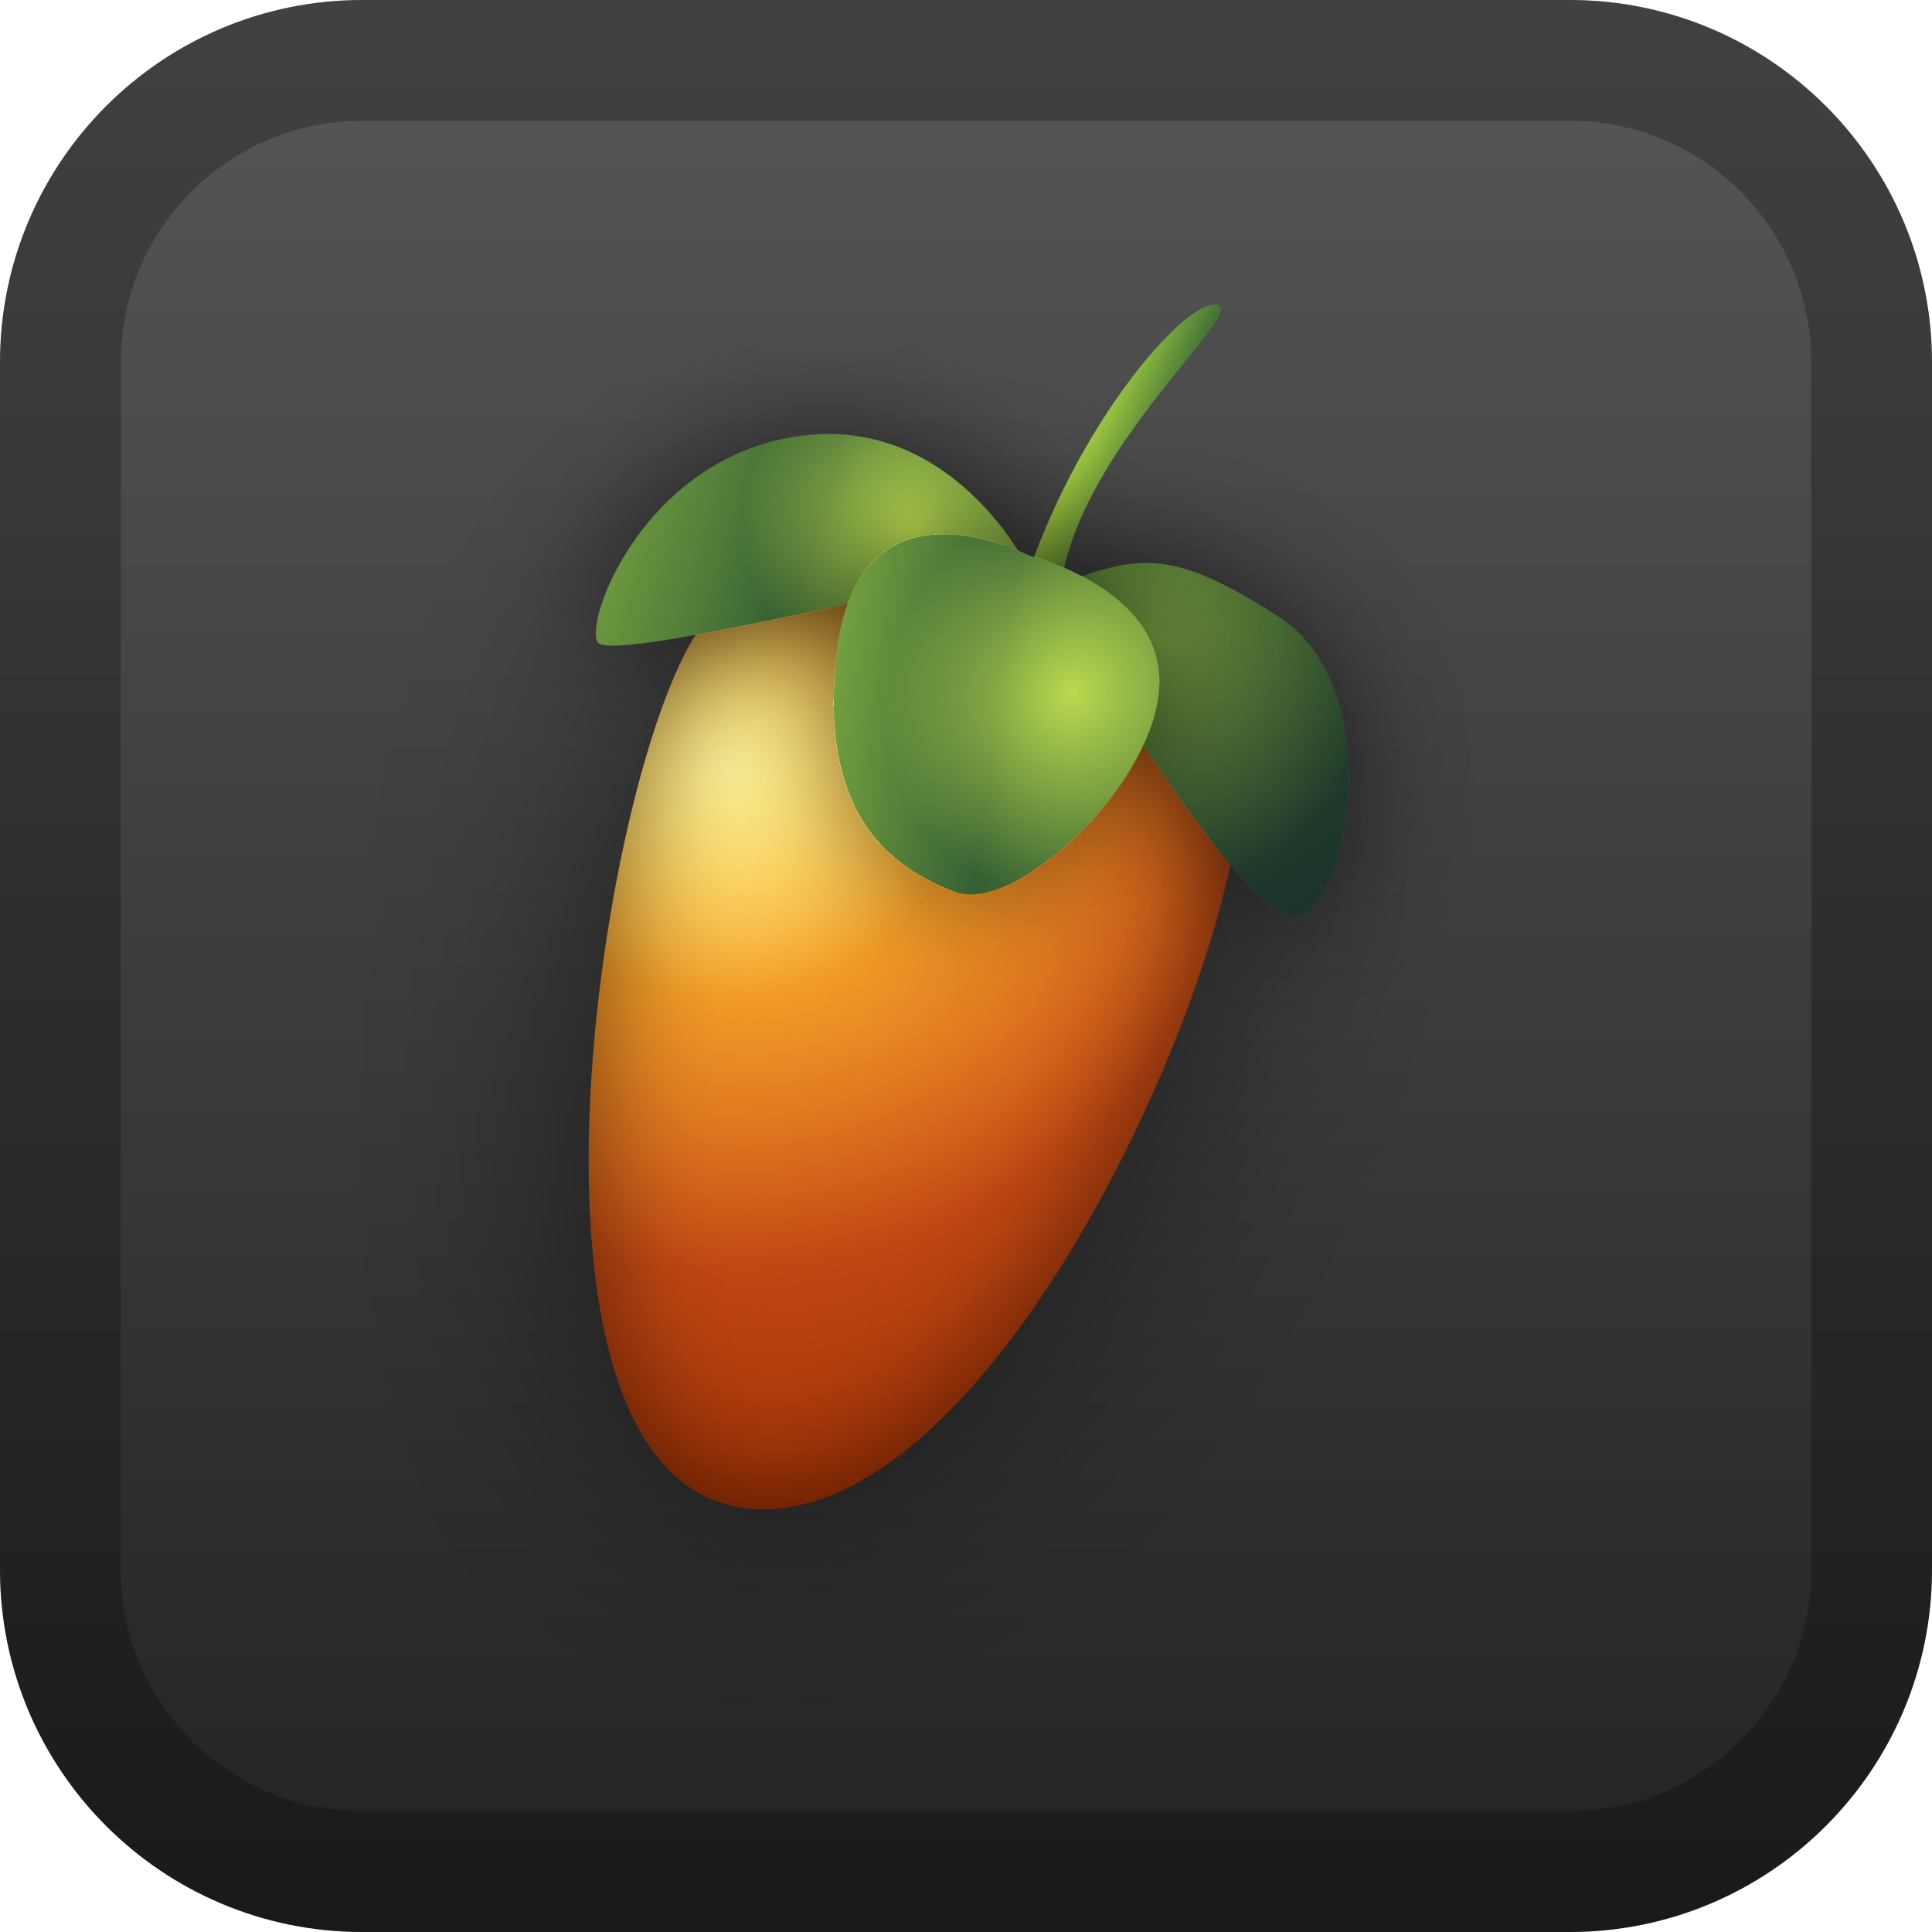
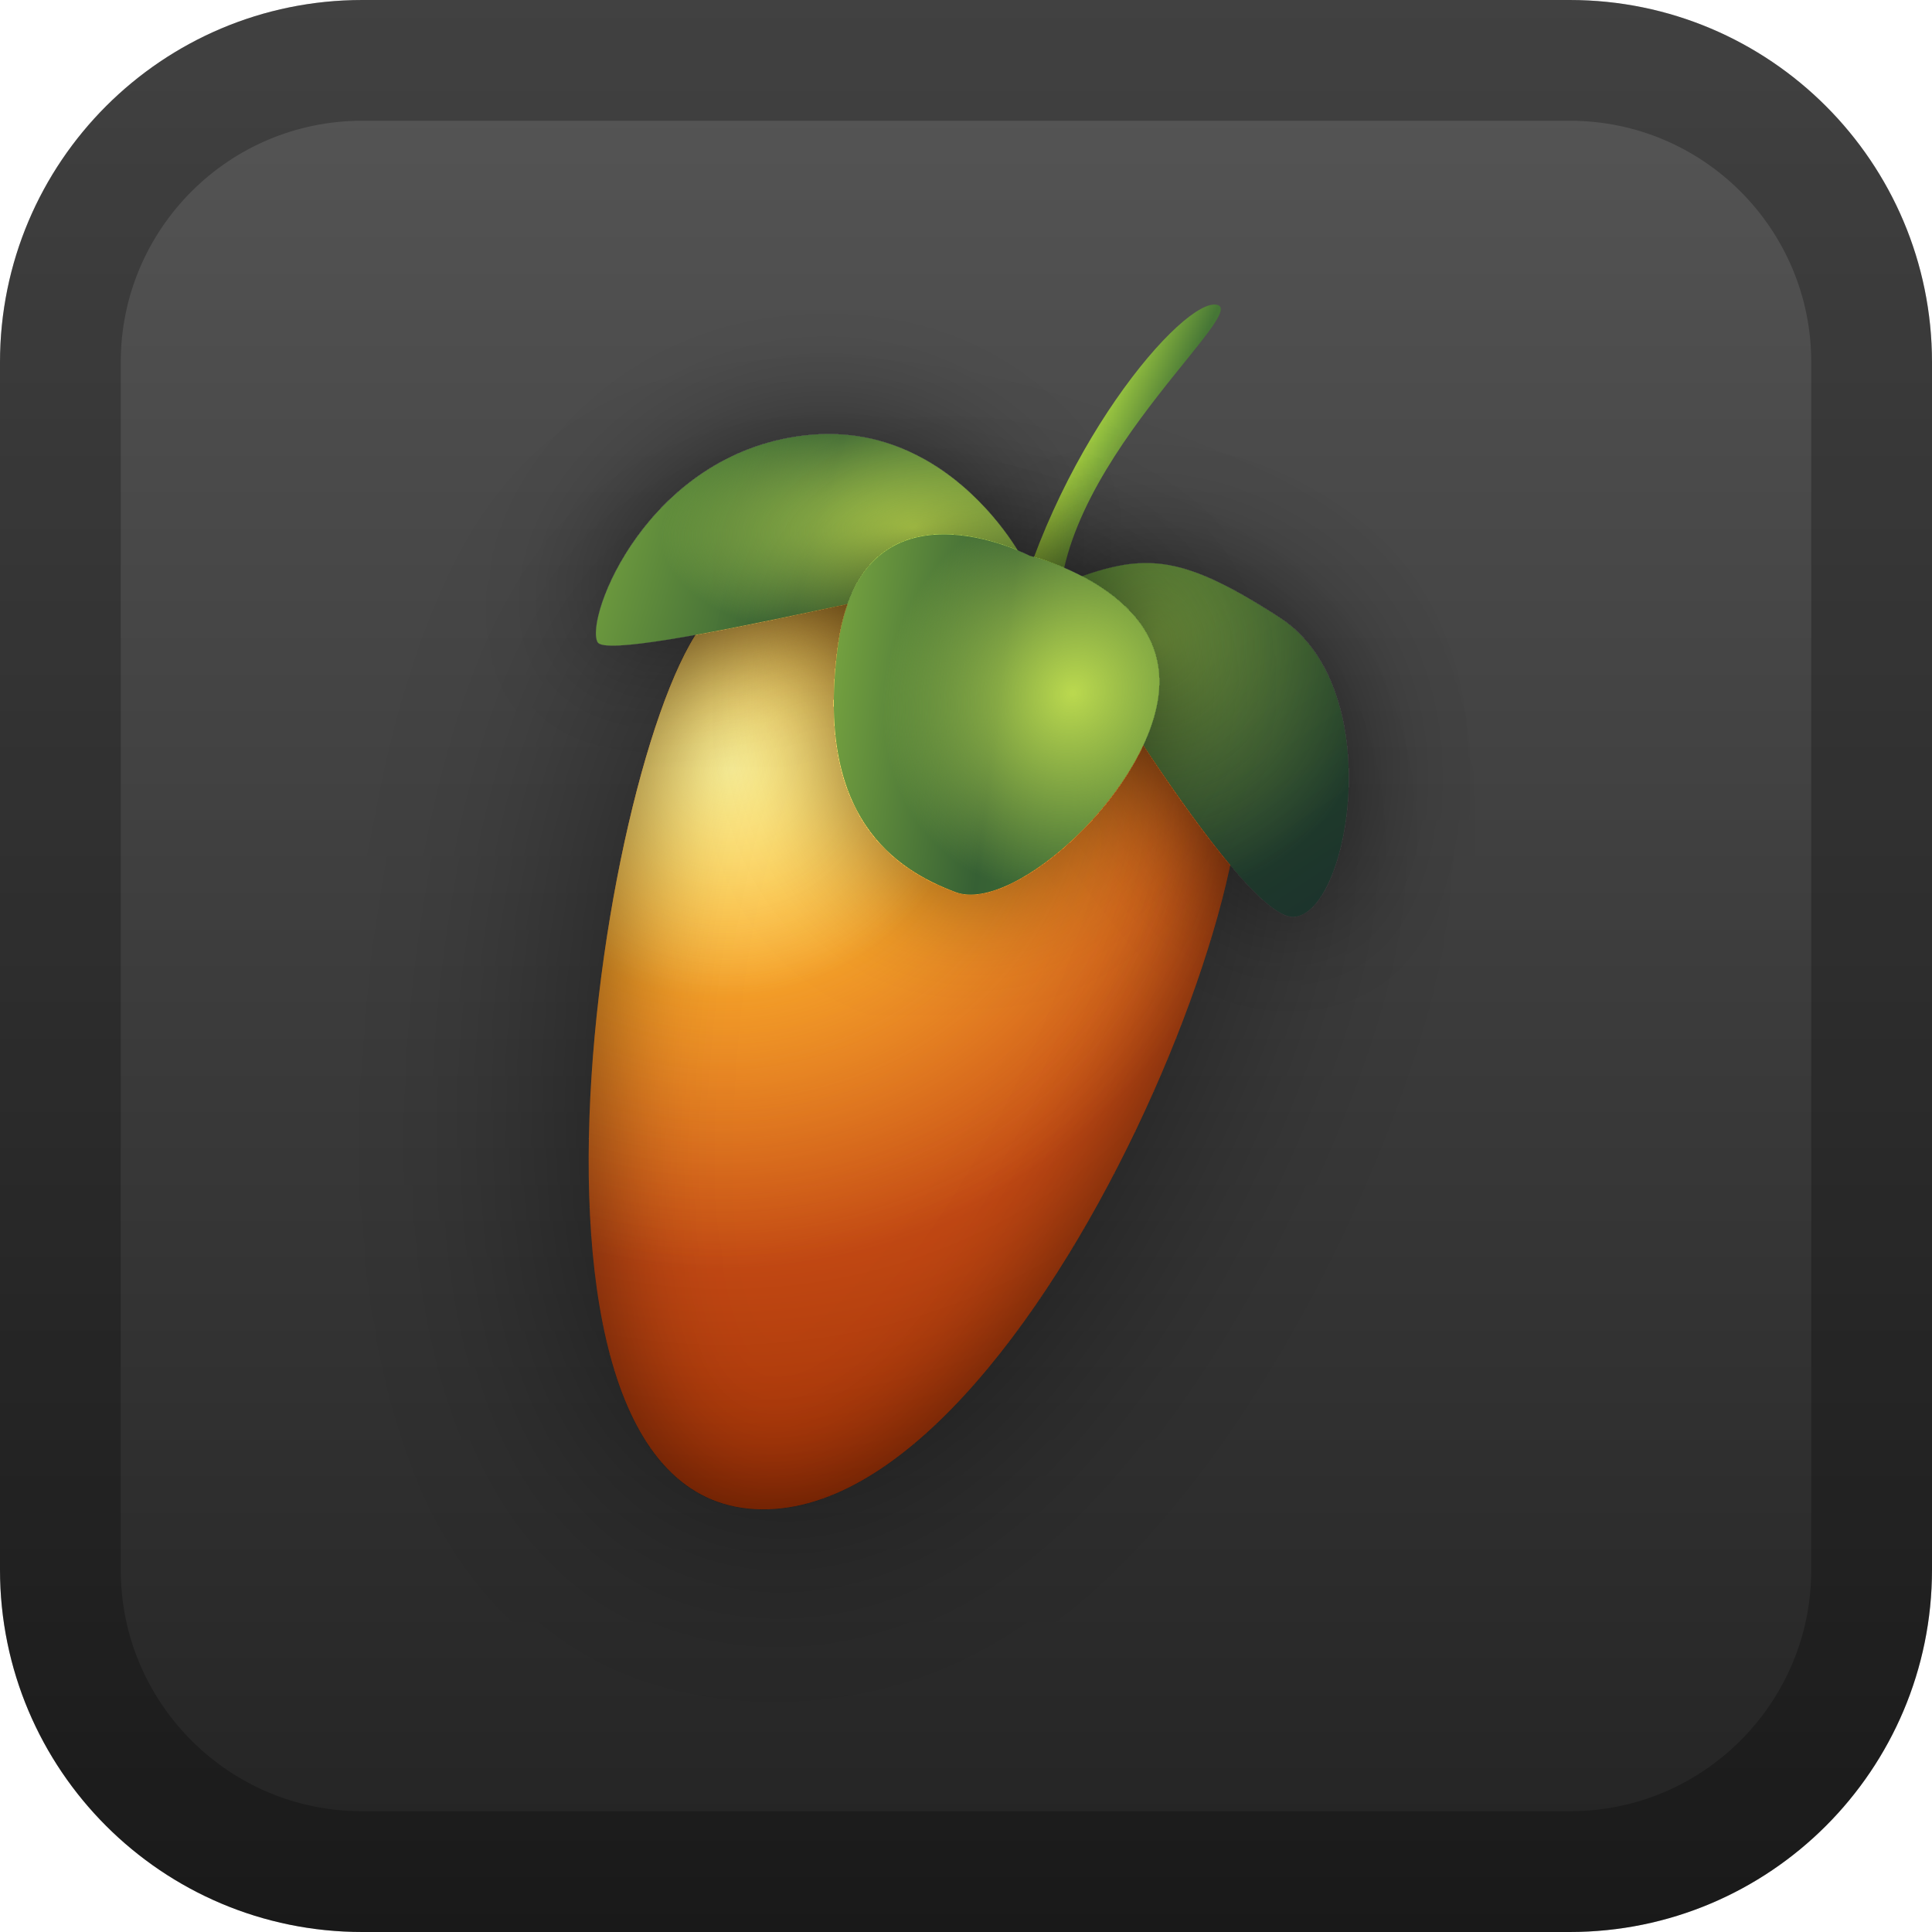
<svg xmlns="http://www.w3.org/2000/svg" width="128" height="128" viewBox="0 0 128 128" fill="none">
  <rect width="128" height="128" rx="24" fill="url(#paint0_linear_12_9)" />
  <rect x="4" y="4" width="120" height="120" rx="20" stroke="black" stroke-opacity="0.25" stroke-width="8" />
  <path d="M70.378 42.537C72.468 52.78 66.729 42.906 66.729 42.906C69.543 29.974 78.467 19.608 80.657 20.199C82.846 20.79 68.288 32.294 70.378 42.537Z" fill="url(#paint1_linear_12_9)" />
  <g filter="url(#filter0_di_12_9)">
    <path d="M47.67 40.299C40.822 44.489 31.113 98.963 50.02 99.985C68.928 101.007 88.346 49.395 80.375 47.453C72.403 45.511 54.517 36.108 47.67 40.299Z" fill="url(#paint2_radial_12_9)" />
    <path d="M47.67 40.299C40.822 44.489 31.113 98.963 50.02 99.985C68.928 101.007 88.346 49.395 80.375 47.453C72.403 45.511 54.517 36.108 47.67 40.299Z" fill="url(#paint3_radial_12_9)" />
    <path d="M47.67 40.299C40.822 44.489 31.113 98.963 50.02 99.985C68.928 101.007 88.346 49.395 80.375 47.453C72.403 45.511 54.517 36.108 47.67 40.299Z" fill="url(#paint4_radial_12_9)" />
  </g>
  <g filter="url(#filter1_d_12_9)">
    <path d="M85.689 60.739C82.01 60.841 69.337 39.072 69.337 39.072C75.344 36.675 77.513 36.211 84.769 40.912C92.026 45.613 89.368 60.637 85.689 60.739Z" fill="url(#paint5_linear_12_9)" />
    <path d="M85.689 60.739C82.01 60.841 69.337 39.072 69.337 39.072C75.344 36.675 77.513 36.211 84.769 40.912C92.026 45.613 89.368 60.637 85.689 60.739Z" fill="url(#paint6_radial_12_9)" fill-opacity="0.5" />
  </g>
  <g filter="url(#filter2_d_12_9)">
    <path d="M68.11 37.846C68.724 38.663 63.715 27.626 53.291 28.852C42.866 30.078 38.716 40.976 39.596 42.547C40.475 44.118 67.497 37.028 68.11 37.846Z" fill="url(#paint7_linear_12_9)" />
    <path d="M68.11 37.846C68.724 38.663 63.715 27.626 53.291 28.852C42.866 30.078 38.716 40.976 39.596 42.547C40.475 44.118 67.497 37.028 68.11 37.846Z" fill="url(#paint8_radial_12_9)" />
  </g>
  <g filter="url(#filter3_d_12_9)">
    <path d="M76.797 45.511C77.124 38.97 68.212 36.824 68.212 36.824C68.212 36.824 57.175 31.101 55.539 42.649C53.904 54.198 59.395 57.631 63.307 59.104C67.219 60.577 76.47 52.052 76.797 45.511Z" fill="url(#paint9_linear_12_9)" />
    <path d="M76.797 45.511C77.124 38.97 68.212 36.824 68.212 36.824C68.212 36.824 57.175 31.101 55.539 42.649C53.904 54.198 59.395 57.631 63.307 59.104C67.219 60.577 76.47 52.052 76.797 45.511Z" fill="url(#paint10_radial_12_9)" />
  </g>
  <defs>
    <filter id="filter0_di_12_9" x="23" y="23.234" width="75.212" height="92.766" filterUnits="userSpaceOnUse" color-interpolation-filters="sRGB">
      <feFlood flood-opacity="0" result="BackgroundImageFix" />
      <feColorMatrix in="SourceAlpha" type="matrix" values="0 0 0 0 0 0 0 0 0 0 0 0 0 0 0 0 0 0 127 0" result="hardAlpha" />
      <feOffset />
      <feGaussianBlur stdDeviation="8" />
      <feComposite in2="hardAlpha" operator="out" />
      <feColorMatrix type="matrix" values="0 0 0 0 0 0 0 0 0 0 0 0 0 0 0 0 0 0 0.5 0" />
      <feBlend mode="normal" in2="BackgroundImageFix" result="effect1_dropShadow_12_9" />
      <feBlend mode="normal" in="SourceGraphic" in2="effect1_dropShadow_12_9" result="shape" />
      <feColorMatrix in="SourceAlpha" type="matrix" values="0 0 0 0 0 0 0 0 0 0 0 0 0 0 0 0 0 0 127 0" result="hardAlpha" />
      <feOffset />
      <feGaussianBlur stdDeviation="4" />
      <feComposite in2="hardAlpha" operator="arithmetic" k2="-1" k3="1" />
      <feColorMatrix type="matrix" values="0 0 0 0 0 0 0 0 0 0 0 0 0 0 0 0 0 0 0.5 0" />
      <feBlend mode="normal" in2="shape" result="effect2_innerShadow_12_9" />
    </filter>
    <filter id="filter1_d_12_9" x="61.337" y="29.305" width="36.019" height="39.435" filterUnits="userSpaceOnUse" color-interpolation-filters="sRGB">
      <feFlood flood-opacity="0" result="BackgroundImageFix" />
      <feColorMatrix in="SourceAlpha" type="matrix" values="0 0 0 0 0 0 0 0 0 0 0 0 0 0 0 0 0 0 127 0" result="hardAlpha" />
      <feOffset />
      <feGaussianBlur stdDeviation="4" />
      <feComposite in2="hardAlpha" operator="out" />
      <feColorMatrix type="matrix" values="0 0 0 0 0 0 0 0 0 0 0 0 0 0 0 0 0 0 0.5 0" />
      <feBlend mode="normal" in2="BackgroundImageFix" result="effect1_dropShadow_12_9" />
      <feBlend mode="normal" in="SourceGraphic" in2="effect1_dropShadow_12_9" result="shape" />
    </filter>
    <filter id="filter2_d_12_9" x="31.481" y="20.757" width="44.679" height="30.018" filterUnits="userSpaceOnUse" color-interpolation-filters="sRGB">
      <feFlood flood-opacity="0" result="BackgroundImageFix" />
      <feColorMatrix in="SourceAlpha" type="matrix" values="0 0 0 0 0 0 0 0 0 0 0 0 0 0 0 0 0 0 127 0" result="hardAlpha" />
      <feOffset />
      <feGaussianBlur stdDeviation="4" />
      <feComposite in2="hardAlpha" operator="out" />
      <feColorMatrix type="matrix" values="0 0 0 0 0 0 0 0 0 0 0 0 0 0 0 0 0 0 0.5 0" />
      <feBlend mode="normal" in2="BackgroundImageFix" result="effect1_dropShadow_12_9" />
      <feBlend mode="normal" in="SourceGraphic" in2="effect1_dropShadow_12_9" result="shape" />
    </filter>
    <filter id="filter3_d_12_9" x="47.243" y="27.406" width="37.563" height="39.866" filterUnits="userSpaceOnUse" color-interpolation-filters="sRGB">
      <feFlood flood-opacity="0" result="BackgroundImageFix" />
      <feColorMatrix in="SourceAlpha" type="matrix" values="0 0 0 0 0 0 0 0 0 0 0 0 0 0 0 0 0 0 127 0" result="hardAlpha" />
      <feOffset />
      <feGaussianBlur stdDeviation="4" />
      <feComposite in2="hardAlpha" operator="out" />
      <feColorMatrix type="matrix" values="0 0 0 0 0 0 0 0 0 0 0 0 0 0 0 0 0 0 0.5 0" />
      <feBlend mode="normal" in2="BackgroundImageFix" result="effect1_dropShadow_12_9" />
      <feBlend mode="normal" in="SourceGraphic" in2="effect1_dropShadow_12_9" result="shape" />
    </filter>
    <linearGradient id="paint0_linear_12_9" x1="64" y1="0" x2="64" y2="128" gradientUnits="userSpaceOnUse">
      <stop stop-color="#575757" />
      <stop offset="1" stop-color="#222222" />
    </linearGradient>
    <linearGradient id="paint1_linear_12_9" x1="67.471" y1="33.661" x2="73.556" y2="36.37" gradientUnits="userSpaceOnUse">
      <stop stop-color="#D7FF47" />
      <stop offset="1" stop-color="#467636" />
    </linearGradient>
    <radialGradient id="paint2_radial_12_9" cx="0" cy="0" r="1" gradientUnits="userSpaceOnUse" gradientTransform="translate(48.4873 50.9278) rotate(80.8607) scale(56.6237 60.7311)">
      <stop stop-color="#FF742D" />
      <stop offset="1" stop-color="#942800" />
    </radialGradient>
    <radialGradient id="paint3_radial_12_9" cx="0" cy="0" r="1" gradientUnits="userSpaceOnUse" gradientTransform="translate(48.4873 50.9278) rotate(80.0126) scale(33.0005 35.3944)">
      <stop stop-color="#FFCE2D" />
      <stop offset="1" stop-color="#FFCE2D" stop-opacity="0" />
    </radialGradient>
    <radialGradient id="paint4_radial_12_9" cx="0" cy="0" r="1" gradientUnits="userSpaceOnUse" gradientTransform="translate(48.4873 50.9278) rotate(72.5528) scale(14.9984 16.0864)">
      <stop stop-color="#FFFDB5" stop-opacity="0.8" />
      <stop offset="1" stop-color="#FFFDBA" stop-opacity="0" />
    </radialGradient>
    <linearGradient id="paint5_linear_12_9" x1="87.064" y1="60.74" x2="71.629" y2="37.305" gradientUnits="userSpaceOnUse">
      <stop stop-color="#1C332C" />
      <stop offset="1" stop-color="#285227" />
    </linearGradient>
-     <radialGradient id="paint6_radial_12_9" cx="0" cy="0" r="1" gradientUnits="userSpaceOnUse" gradientTransform="translate(76.5931 42.3428) rotate(85.6979) scale(16.9752 14.8779)">
+     <radialGradient id="paint6_radial_12_9" cx="0" cy="0" r="1" gradientTransform="matrix(1.27339 16.9274 -14.8894 0.406142 76.5931 42.3428)" gradientUnits="userSpaceOnUse">
      <stop stop-color="#BBD94F" />
      <stop offset="1" stop-color="#BBD94F" stop-opacity="0" />
    </radialGradient>
    <linearGradient id="paint7_linear_12_9" x1="39.481" y1="34.965" x2="66.41" y2="42.679" gradientUnits="userSpaceOnUse">
      <stop stop-color="#729F3F" />
      <stop offset="0.5" stop-color="#366034" />
      <stop offset="1" stop-color="#467636" />
    </linearGradient>
-     <radialGradient id="paint8_radial_12_9" cx="0" cy="0" r="1" gradientUnits="userSpaceOnUse" gradientTransform="translate(60.5366 34.9326) rotate(141.757) scale(11.2498 11.5874)">
+     <radialGradient id="paint8_radial_12_9" cx="0" cy="0" r="1" gradientTransform="matrix(-8.83552 6.96365 -14.2464 -3.5255 60.5366 34.9326)" gradientUnits="userSpaceOnUse">
      <stop stop-color="#BBD94F" />
      <stop offset="1" stop-color="#BBD94F" stop-opacity="0" />
    </radialGradient>
    <linearGradient id="paint9_linear_12_9" x1="55.243" y1="45.975" x2="76.806" y2="48.703" gradientUnits="userSpaceOnUse">
      <stop stop-color="#729F3F" />
      <stop offset="0.5" stop-color="#366034" />
      <stop offset="1" stop-color="#467636" />
    </linearGradient>
    <radialGradient id="paint10_radial_12_9" cx="0" cy="0" r="1" gradientUnits="userSpaceOnUse" gradientTransform="translate(71.0741 45.9199) rotate(119.264) scale(13.5899 12.2785)">
      <stop stop-color="#BBD94F" />
      <stop offset="1" stop-color="#BBD94F" stop-opacity="0" />
    </radialGradient>
  </defs>
</svg>
